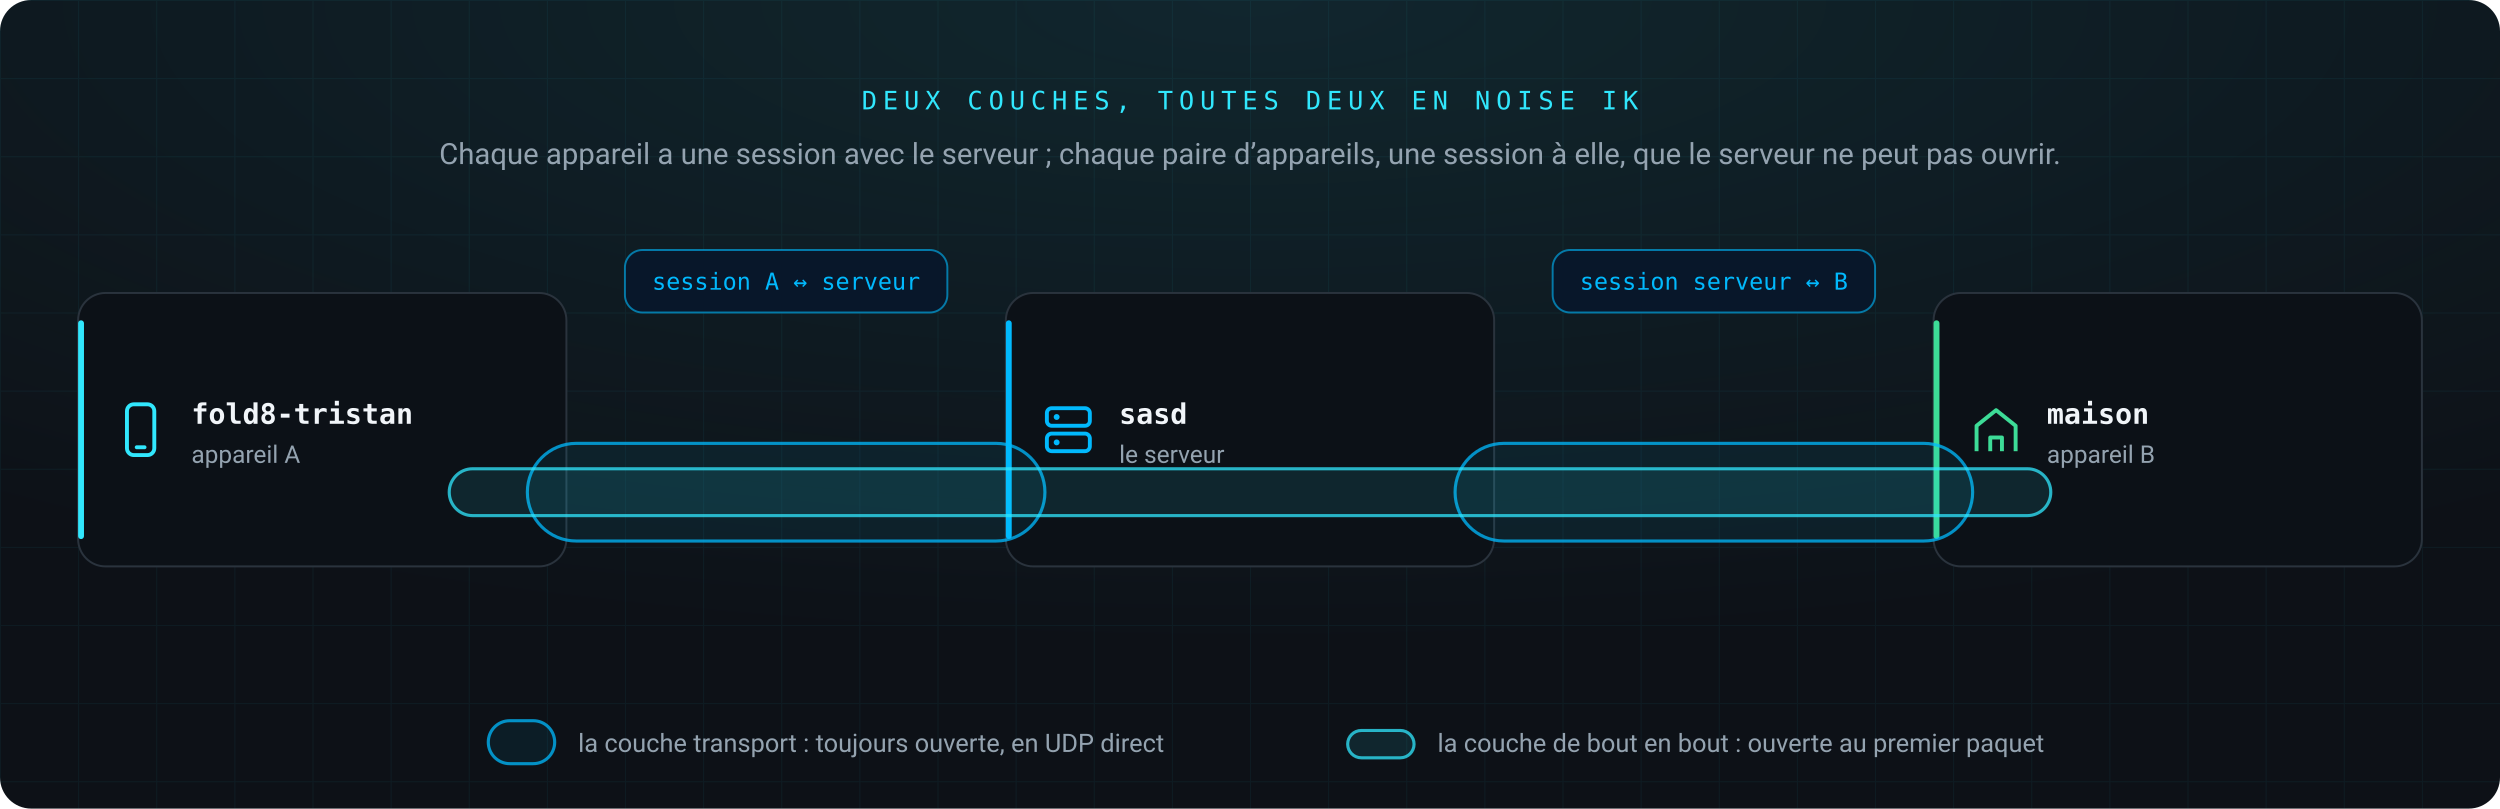
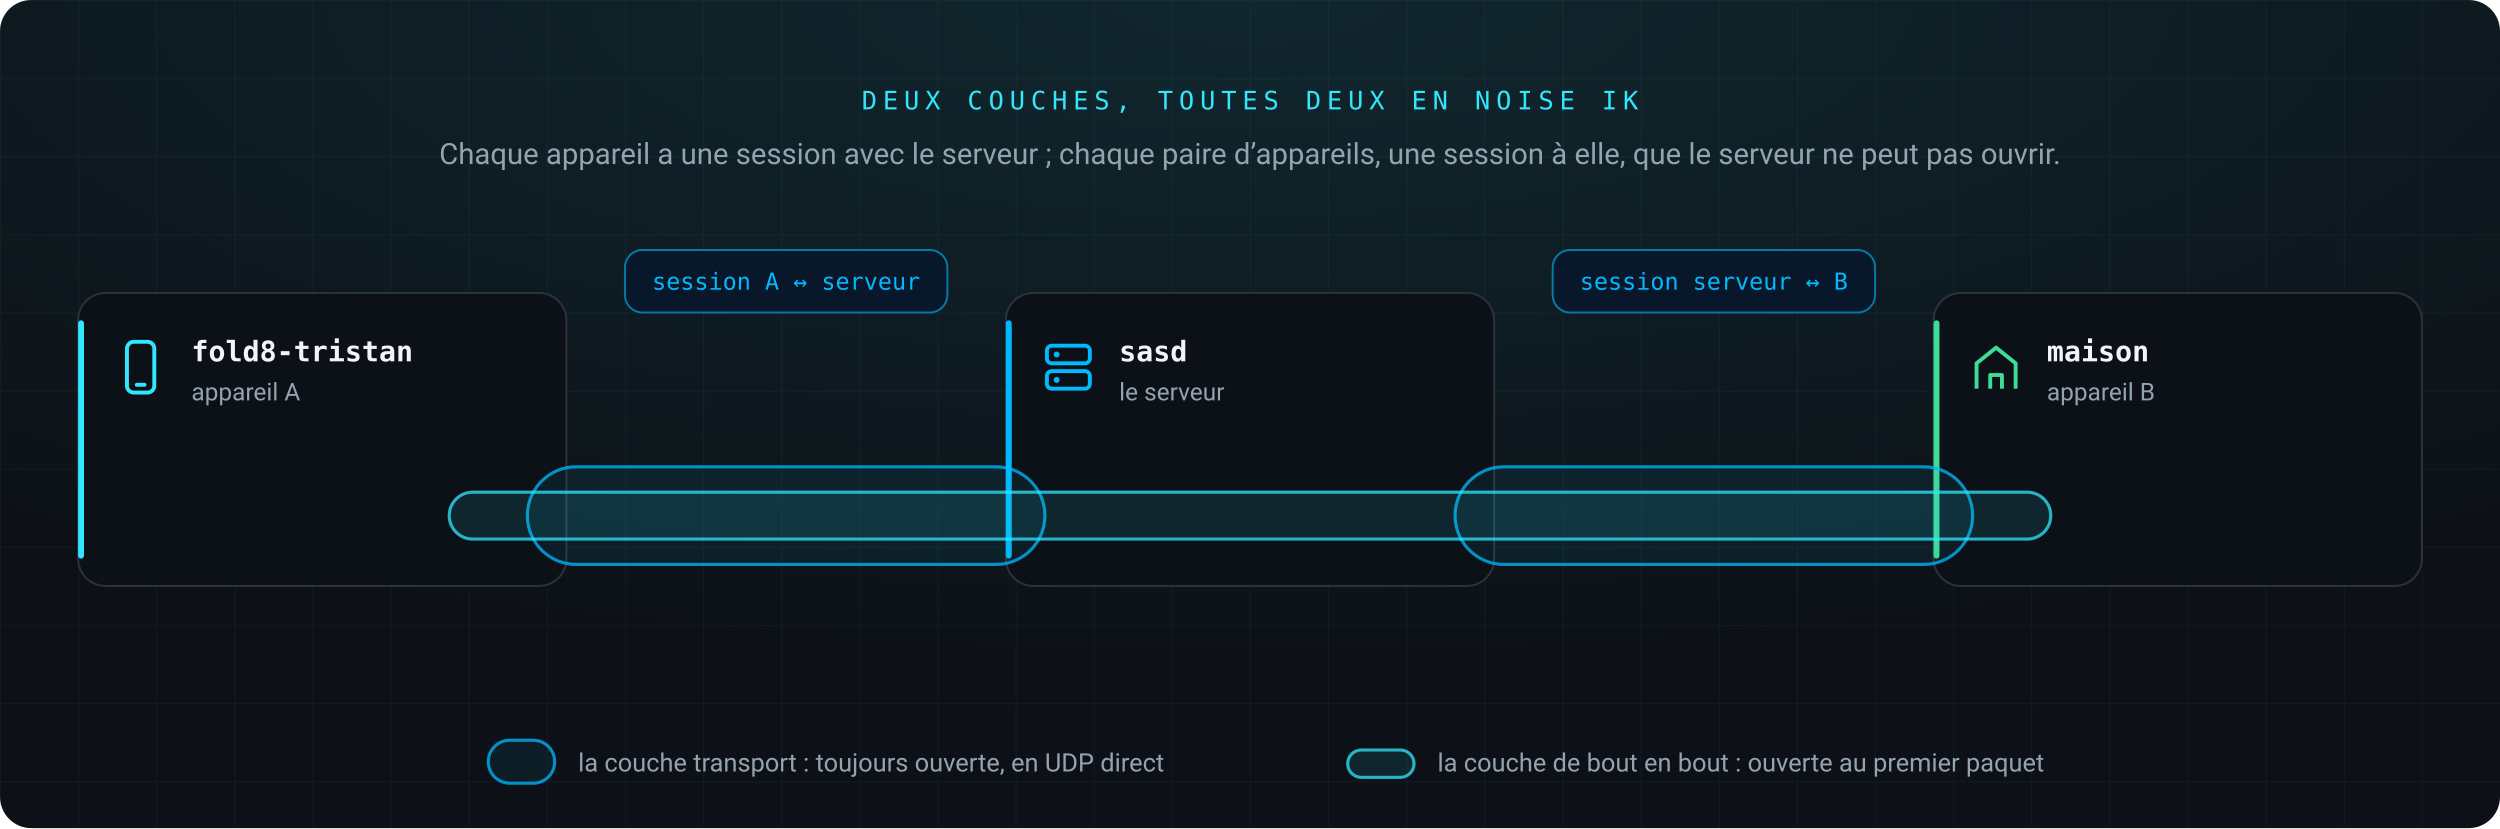
- <svg xmlns="http://www.w3.org/2000/svg" viewBox="0 0 1280 414" width="1280" height="414" role="img" aria-label="Les deux couches du protocole. Le téléphone fold8-tristan (A) et la maison (B) ont chacun une session Noise avec le serveur sasd, la couche transport, toujours ouverte en UDP direct. À l'intérieur, A et B ont leur propre session, de bout en bout, ouverte au premier paquet. Un paquet de A vers B voyage dans les deux : le serveur ouvre la trame de relais, lit le destinataire, et la remet à B sans pouvoir ouvrir la session A-B.">
+ <svg xmlns="http://www.w3.org/2000/svg" viewBox="0 0 1280 424" width="1280" height="424" role="img" aria-label="Les deux couches du protocole. Le téléphone fold8-tristan (A) et la maison (B) ont chacun une session Noise avec le serveur sasd, la couche transport, toujours ouverte en UDP direct. À l'intérieur, A et B ont leur propre session, de bout en bout, ouverte au premier paquet. Un paquet de A vers B voyage dans les deux : le serveur ouvre la trame de relais, lit le destinataire, et la remet à B sans pouvoir ouvrir la session A-B.">
  <defs>
    <filter id="halo" x="-50%" y="-50%" width="200%" height="200%">
      <feGaussianBlur stdDeviation="6" result="b" />
      <feMerge>
        <feMergeNode in="b" />
        <feMergeNode in="SourceGraphic" />
      </feMerge>
    </filter>
    <filter id="doux" x="-50%" y="-50%" width="200%" height="200%">
      <feGaussianBlur stdDeviation="3" result="b" />
      <feMerge>
        <feMergeNode in="b" />
        <feMergeNode in="SourceGraphic" />
      </feMerge>
    </filter>
    <filter id="flou" x="-50%" y="-50%" width="200%" height="200%">
      <feGaussianBlur stdDeviation="8" />
    </filter>
    <pattern id="grille" width="40" height="40" patternUnits="userSpaceOnUse">
      <path d="M40 0H0V40" fill="none" stroke="#31E7FD" stroke-opacity="0.05" />
    </pattern>
    <radialGradient id="lueur" cx="50%" cy="0%" r="80%">
      <stop offset="0" stop-color="#31E7FD" stop-opacity="0.10" />
      <stop offset="1" stop-color="#31E7FD" stop-opacity="0" />
    </radialGradient>
    <marker id="pCYAN" viewBox="0 0 10 10" refX="9" refY="5" markerWidth="7" markerHeight="7" orient="auto-start-reverse">
      <path d="M0 0.8 L9.2 5 L0 9.2 Z" fill="#31E7FD" />
    </marker>
    <marker id="pBLEU" viewBox="0 0 10 10" refX="9" refY="5" markerWidth="7" markerHeight="7" orient="auto-start-reverse">
      <path d="M0 0.8 L9.2 5 L0 9.2 Z" fill="#01B9FD" />
    </marker>
    <marker id="pVERT" viewBox="0 0 10 10" refX="9" refY="5" markerWidth="7" markerHeight="7" orient="auto-start-reverse">
      <path d="M0 0.8 L9.2 5 L0 9.2 Z" fill="#3DDC97" />
    </marker>
    <marker id="pROUGE" viewBox="0 0 10 10" refX="9" refY="5" markerWidth="7" markerHeight="7" orient="auto-start-reverse">
      <path d="M0 0.8 L9.2 5 L0 9.2 Z" fill="#FF5C63" />
    </marker>
    <marker id="pFIL" viewBox="0 0 10 10" refX="9" refY="5" markerWidth="7" markerHeight="7" orient="auto-start-reverse">
      <path d="M0 0.8 L9.2 5 L0 9.2 Z" fill="#2F3A47" />
    </marker>
    <marker id="pDISCRET" viewBox="0 0 10 10" refX="9" refY="5" markerWidth="7" markerHeight="7" orient="auto-start-reverse">
      <path d="M0 0.8 L9.2 5 L0 9.2 Z" fill="#5C6A7A" />
    </marker>
  </defs>
-   <rect width="1280" height="414" rx="16" fill="#0D1117" />
-   <rect width="1280" height="414" rx="16" fill="url(#grille)" />
-   <rect width="1280" height="414" rx="16" fill="url(#lueur)" />
+   <rect width="1280" height="424" rx="16" fill="#0D1117" />
+   <rect width="1280" height="424" rx="16" fill="url(#grille)" />
+   <rect width="1280" height="424" rx="16" fill="url(#lueur)" />
  <text x="640" y="56" font-family="ui-monospace,SFMono-Regular,Menlo,Consolas,monospace" font-size="13" font-weight="400" fill="#31E7FD" text-anchor="middle" letter-spacing="3">DEUX COUCHES, TOUTES DEUX EN NOISE IK</text>
  <text x="640" y="84" font-family="system-ui,-apple-system,Segoe UI,Roboto,Helvetica,Arial,sans-serif" font-size="15" font-weight="400" fill="#94A3B0" text-anchor="middle">Chaque appareil a une session avec le serveur ; chaque paire d’appareils, une session à elle, que le serveur ne peut pas ouvrir.</text>
  <g>
-     <rect x="40" y="150" width="250" height="140" rx="14" fill="#0C1117" stroke="#2A333D" />
-     <rect x="40" y="164" width="3" height="112" rx="1.5" fill="#31E7FD" />
-     <g transform="translate(58,206)">
+     <rect x="40" y="150" width="250" height="150" rx="14" fill="#0C1117" stroke="#2A333D" />
+     <rect x="40" y="164" width="3" height="122" rx="1.5" fill="#31E7FD" />
+     <g transform="translate(58,174)">
      <rect x="7" y="1" width="14" height="26" rx="3.5" fill="none" stroke="#31E7FD" stroke-width="2" />
      <path d="M12 23 H16" stroke="#31E7FD" stroke-width="2" stroke-linecap="round" />
    </g>
-     <text x="98" y="217" font-family="ui-monospace,SFMono-Regular,Menlo,Consolas,monospace" font-size="14.5" font-weight="700" fill="#F1F5F9" text-anchor="start">fold8-tristan</text>
-     <text x="98" y="237" font-family="system-ui,-apple-system,Segoe UI,Roboto,Helvetica,Arial,sans-serif" font-size="12.5" font-weight="400" fill="#94A3B0" text-anchor="start">appareil A</text>
+     <text x="98" y="185" font-family="ui-monospace,SFMono-Regular,Menlo,Consolas,monospace" font-size="14.5" font-weight="700" fill="#F1F5F9" text-anchor="start">fold8-tristan</text>
+     <text x="98" y="205" font-family="system-ui,-apple-system,Segoe UI,Roboto,Helvetica,Arial,sans-serif" font-size="12.5" font-weight="400" fill="#94A3B0" text-anchor="start">appareil A</text>
  </g>
  <g>
-     <rect x="515" y="150" width="250" height="140" rx="14" fill="#0C1117" stroke="#2A333D" />
-     <rect x="515" y="164" width="3" height="112" rx="1.5" fill="#01B9FD" />
-     <g transform="translate(533,206)">
+     <rect x="515" y="150" width="250" height="150" rx="14" fill="#0C1117" stroke="#2A333D" />
+     <rect x="515" y="164" width="3" height="122" rx="1.5" fill="#01B9FD" />
+     <g transform="translate(533,174)">
      <rect x="3" y="3" width="22" height="9" rx="2.5" fill="none" stroke="#01B9FD" stroke-width="2" />
      <rect x="3" y="16" width="22" height="9" rx="2.5" fill="none" stroke="#01B9FD" stroke-width="2" />
      <path d="M8 7.5h.01M8 20.5h.01" stroke="#01B9FD" stroke-width="3" stroke-linecap="round" />
    </g>
-     <text x="573" y="217" font-family="ui-monospace,SFMono-Regular,Menlo,Consolas,monospace" font-size="14.5" font-weight="700" fill="#F1F5F9" text-anchor="start">sasd</text>
-     <text x="573" y="237" font-family="system-ui,-apple-system,Segoe UI,Roboto,Helvetica,Arial,sans-serif" font-size="12.5" font-weight="400" fill="#94A3B0" text-anchor="start">le serveur</text>
+     <text x="573" y="185" font-family="ui-monospace,SFMono-Regular,Menlo,Consolas,monospace" font-size="14.5" font-weight="700" fill="#F1F5F9" text-anchor="start">sasd</text>
+     <text x="573" y="205" font-family="system-ui,-apple-system,Segoe UI,Roboto,Helvetica,Arial,sans-serif" font-size="12.5" font-weight="400" fill="#94A3B0" text-anchor="start">le serveur</text>
  </g>
  <g>
-     <rect x="990" y="150" width="250" height="140" rx="14" fill="#0C1117" stroke="#2A333D" />
-     <rect x="990" y="164" width="3" height="112" rx="1.5" fill="#3DDC97" />
-     <g transform="translate(1008,206)">
+     <rect x="990" y="150" width="250" height="150" rx="14" fill="#0C1117" stroke="#2A333D" />
+     <rect x="990" y="164" width="3" height="122" rx="1.5" fill="#3DDC97" />
+     <g transform="translate(1008,174)">
      <path d="M4 25 V12 L14 4 L24 12 V25 M11 25 V18 H17 V25" fill="none" stroke="#3DDC97" stroke-width="2" stroke-linejoin="round" />
    </g>
-     <text x="1048" y="217" font-family="ui-monospace,SFMono-Regular,Menlo,Consolas,monospace" font-size="14.5" font-weight="700" fill="#F1F5F9" text-anchor="start">maison</text>
-     <text x="1048" y="237" font-family="system-ui,-apple-system,Segoe UI,Roboto,Helvetica,Arial,sans-serif" font-size="12.5" font-weight="400" fill="#94A3B0" text-anchor="start">appareil B</text>
+     <text x="1048" y="185" font-family="ui-monospace,SFMono-Regular,Menlo,Consolas,monospace" font-size="14.5" font-weight="700" fill="#F1F5F9" text-anchor="start">maison</text>
+     <text x="1048" y="205" font-family="system-ui,-apple-system,Segoe UI,Roboto,Helvetica,Arial,sans-serif" font-size="12.5" font-weight="400" fill="#94A3B0" text-anchor="start">appareil B</text>
  </g>
-   <rect x="270" y="227" width="265" height="50" rx="25" fill="#01B9FD" fill-opacity="0.07" stroke="#01B9FD" stroke-opacity="0.75" stroke-width="1.6" />
-   <rect x="745" y="227" width="265" height="50" rx="25" fill="#01B9FD" fill-opacity="0.07" stroke="#01B9FD" stroke-opacity="0.75" stroke-width="1.6" />
-   <rect x="230" y="240" width="820" height="24" rx="12" fill="#31E7FD" fill-opacity="0.1" stroke="#31E7FD" stroke-opacity="0.75" stroke-width="1.6" />
+   <rect x="270" y="239" width="265" height="50" rx="25" fill="#01B9FD" fill-opacity="0.07" stroke="#01B9FD" stroke-opacity="0.75" stroke-width="1.6" />
+   <rect x="745" y="239" width="265" height="50" rx="25" fill="#01B9FD" fill-opacity="0.07" stroke="#01B9FD" stroke-opacity="0.75" stroke-width="1.6" />
+   <rect x="230" y="252" width="820" height="24" rx="12" fill="#31E7FD" fill-opacity="0.1" stroke="#31E7FD" stroke-opacity="0.75" stroke-width="1.6" />
  <rect x="319.96" y="128" width="165.08" height="32" rx="9" fill="#08172A" stroke="#01B9FD" stroke-opacity="0.6" />
  <text x="402.5" y="148.32" font-family="ui-monospace,SFMono-Regular,Menlo,Consolas,monospace" font-size="12" font-weight="400" fill="#01B9FD" text-anchor="middle">session A ↔ serveur</text>
  <rect x="794.96" y="128" width="165.08" height="32" rx="9" fill="#08172A" stroke="#01B9FD" stroke-opacity="0.6" />
  <text x="877.5" y="148.32" font-family="ui-monospace,SFMono-Regular,Menlo,Consolas,monospace" font-size="12" font-weight="400" fill="#01B9FD" text-anchor="middle">session serveur ↔ B</text>
  <g opacity="0">
    <animate attributeName="opacity" dur="8s" repeatCount="indefinite" keyTimes="0;0.035;0.05;0.25;0.265;1" values="0;0;1;1;0;0" />
    <g filter="url(#halo)">
      <rect x="-26" y="-19" width="52" height="38" rx="10" fill="#0D1117" stroke="#01B9FD" stroke-width="2" />
      <rect x="-15" y="-10" width="30" height="20" rx="6" fill="#0A2A33" stroke="#31E7FD" stroke-width="1.8" />
      <g transform="translate(-6,-7) scale(0.44)">
        <rect x="5" y="12" width="18" height="14" rx="3" fill="none" stroke="#31E7FD" stroke-width="2" />
        <path d="M9 12 V8 A5 5 0 0 1 19 8 V12" fill="none" stroke="#31E7FD" stroke-width="2" />
        <path d="M14 17 V21" stroke="#31E7FD" stroke-width="2" stroke-linecap="round" />
      </g>
-       <animateMotion dur="8s" repeatCount="indefinite" path="M 260 252 H 545" calcMode="linear" keyTimes="0;0.05;0.25;1" keyPoints="0;0;1;1" />
+       <animateMotion dur="8s" repeatCount="indefinite" path="M 260 264 H 545" calcMode="linear" keyTimes="0;0.05;0.25;1" keyPoints="0;0;1;1" />
    </g>
  </g>
  <g opacity="0">
    <animate attributeName="opacity" dur="8s" repeatCount="indefinite" keyTimes="0;0.235;0.25;0.35;0.365;1" values="0;0;1;1;0;0" />
    <g filter="url(#halo)">
      <rect x="-15" y="-10" width="30" height="20" rx="6" fill="#0A2A33" stroke="#31E7FD" stroke-width="1.8" />
      <g transform="translate(-6,-7) scale(0.44)">
        <rect x="5" y="12" width="18" height="14" rx="3" fill="none" stroke="#31E7FD" stroke-width="2" />
        <path d="M9 12 V8 A5 5 0 0 1 19 8 V12" fill="none" stroke="#31E7FD" stroke-width="2" />
        <path d="M14 17 V21" stroke="#31E7FD" stroke-width="2" stroke-linecap="round" />
      </g>
-       <animateMotion dur="8s" repeatCount="indefinite" path="M 545 252 H 735" calcMode="linear" keyTimes="0;0.25;0.35;1" keyPoints="0;0;1;1" />
+       <animateMotion dur="8s" repeatCount="indefinite" path="M 545 264 H 735" calcMode="linear" keyTimes="0;0.25;0.35;1" keyPoints="0;0;1;1" />
    </g>
  </g>
  <g opacity="0">
    <animate attributeName="opacity" dur="8s" repeatCount="indefinite" keyTimes="0;0.335;0.35;0.55;0.565;1" values="0;0;1;1;0;0" />
    <g filter="url(#halo)">
      <rect x="-26" y="-19" width="52" height="38" rx="10" fill="#0D1117" stroke="#01B9FD" stroke-width="2" />
      <rect x="-15" y="-10" width="30" height="20" rx="6" fill="#0A2A33" stroke="#31E7FD" stroke-width="1.8" />
      <g transform="translate(-6,-7) scale(0.44)">
        <rect x="5" y="12" width="18" height="14" rx="3" fill="none" stroke="#31E7FD" stroke-width="2" />
        <path d="M9 12 V8 A5 5 0 0 1 19 8 V12" fill="none" stroke="#31E7FD" stroke-width="2" />
        <path d="M14 17 V21" stroke="#31E7FD" stroke-width="2" stroke-linecap="round" />
      </g>
-       <animateMotion dur="8s" repeatCount="indefinite" path="M 735 252 H 1020" calcMode="linear" keyTimes="0;0.35;0.55;1" keyPoints="0;0;1;1" />
+       <animateMotion dur="8s" repeatCount="indefinite" path="M 735 264 H 1020" calcMode="linear" keyTimes="0;0.35;0.55;1" keyPoints="0;0;1;1" />
    </g>
  </g>
  <g opacity="0">
    <animate attributeName="opacity" dur="8s" repeatCount="indefinite" keyTimes="0;0.435;0.45;0.65;0.665;1" values="0;0;1;1;0;0" />
    <g filter="url(#halo)">
      <rect x="-26" y="-19" width="52" height="38" rx="10" fill="#0D1117" stroke="#01B9FD" stroke-width="2" />
      <rect x="-15" y="-10" width="30" height="20" rx="6" fill="#0A2A33" stroke="#31E7FD" stroke-width="1.8" />
      <g transform="translate(-6,-7) scale(0.44)">
        <rect x="5" y="12" width="18" height="14" rx="3" fill="none" stroke="#31E7FD" stroke-width="2" />
        <path d="M9 12 V8 A5 5 0 0 1 19 8 V12" fill="none" stroke="#31E7FD" stroke-width="2" />
        <path d="M14 17 V21" stroke="#31E7FD" stroke-width="2" stroke-linecap="round" />
      </g>
-       <animateMotion dur="8s" repeatCount="indefinite" path="M 260 252 H 545" calcMode="linear" keyTimes="0;0.45;0.65;1" keyPoints="0;0;1;1" />
+       <animateMotion dur="8s" repeatCount="indefinite" path="M 260 264 H 545" calcMode="linear" keyTimes="0;0.45;0.65;1" keyPoints="0;0;1;1" />
    </g>
  </g>
  <g opacity="0">
    <animate attributeName="opacity" dur="8s" repeatCount="indefinite" keyTimes="0;0.635;0.65;0.75;0.765;1" values="0;0;1;1;0;0" />
    <g filter="url(#halo)">
      <rect x="-15" y="-10" width="30" height="20" rx="6" fill="#0A2A33" stroke="#31E7FD" stroke-width="1.8" />
      <g transform="translate(-6,-7) scale(0.44)">
        <rect x="5" y="12" width="18" height="14" rx="3" fill="none" stroke="#31E7FD" stroke-width="2" />
        <path d="M9 12 V8 A5 5 0 0 1 19 8 V12" fill="none" stroke="#31E7FD" stroke-width="2" />
        <path d="M14 17 V21" stroke="#31E7FD" stroke-width="2" stroke-linecap="round" />
      </g>
-       <animateMotion dur="8s" repeatCount="indefinite" path="M 545 252 H 735" calcMode="linear" keyTimes="0;0.65;0.75;1" keyPoints="0;0;1;1" />
+       <animateMotion dur="8s" repeatCount="indefinite" path="M 545 264 H 735" calcMode="linear" keyTimes="0;0.65;0.75;1" keyPoints="0;0;1;1" />
    </g>
  </g>
  <g opacity="0">
    <animate attributeName="opacity" dur="8s" repeatCount="indefinite" keyTimes="0;0.735;0.75;0.95;0.965;1" values="0;0;1;1;0;0" />
    <g filter="url(#halo)">
      <rect x="-26" y="-19" width="52" height="38" rx="10" fill="#0D1117" stroke="#01B9FD" stroke-width="2" />
      <rect x="-15" y="-10" width="30" height="20" rx="6" fill="#0A2A33" stroke="#31E7FD" stroke-width="1.8" />
      <g transform="translate(-6,-7) scale(0.44)">
        <rect x="5" y="12" width="18" height="14" rx="3" fill="none" stroke="#31E7FD" stroke-width="2" />
        <path d="M9 12 V8 A5 5 0 0 1 19 8 V12" fill="none" stroke="#31E7FD" stroke-width="2" />
        <path d="M14 17 V21" stroke="#31E7FD" stroke-width="2" stroke-linecap="round" />
      </g>
-       <animateMotion dur="8s" repeatCount="indefinite" path="M 735 252 H 1020" calcMode="linear" keyTimes="0;0.75;0.95;1" keyPoints="0;0;1;1" />
+       <animateMotion dur="8s" repeatCount="indefinite" path="M 735 264 H 1020" calcMode="linear" keyTimes="0;0.75;0.95;1" keyPoints="0;0;1;1" />
    </g>
  </g>
  <g opacity="0">
    <animate attributeName="opacity" dur="8s" repeatCount="indefinite" keyTimes="0;0.23;0.25;0.35;0.37;1" values="0;0;1;1;0;0" />
-     <rect x="447.66" y="308" width="384.68" height="32" rx="9" fill="#08172A" stroke="#01B9FD" stroke-opacity="0.6" />
-     <text x="640" y="328.32" font-family="ui-monospace,SFMono-Regular,Menlo,Consolas,monospace" font-size="12" font-weight="400" fill="#01B9FD" text-anchor="middle">le serveur ouvre la trame, lit « vers B », relaie</text>
+     <rect x="447.66" y="318" width="384.68" height="32" rx="9" fill="#08172A" stroke="#01B9FD" stroke-opacity="0.6" />
+     <text x="640" y="338.32" font-family="ui-monospace,SFMono-Regular,Menlo,Consolas,monospace" font-size="12" font-weight="400" fill="#01B9FD" text-anchor="middle">le serveur ouvre la trame, lit « vers B », relaie</text>
  </g>
  <g opacity="0">
    <animate attributeName="opacity" dur="8s" repeatCount="indefinite" keyTimes="0;0.63;0.65;0.75;0.77;1" values="0;0;1;1;0;0" />
-     <rect x="447.66" y="308" width="384.68" height="32" rx="9" fill="#08172A" stroke="#01B9FD" stroke-opacity="0.6" />
-     <text x="640" y="328.32" font-family="ui-monospace,SFMono-Regular,Menlo,Consolas,monospace" font-size="12" font-weight="400" fill="#01B9FD" text-anchor="middle">le serveur ouvre la trame, lit « vers B », relaie</text>
+     <rect x="447.66" y="318" width="384.68" height="32" rx="9" fill="#08172A" stroke="#01B9FD" stroke-opacity="0.6" />
+     <text x="640" y="338.32" font-family="ui-monospace,SFMono-Regular,Menlo,Consolas,monospace" font-size="12" font-weight="400" fill="#01B9FD" text-anchor="middle">le serveur ouvre la trame, lit « vers B », relaie</text>
  </g>
-   <g transform="translate(0,382)">
+   <g transform="translate(0,392)">
    <rect x="250" y="-13" width="34" height="22" rx="11" fill="#01B9FD" fill-opacity="0.07" stroke="#01B9FD" stroke-opacity="0.75" stroke-width="1.6" />
    <text x="296" y="3" font-family="system-ui,-apple-system,Segoe UI,Roboto,Helvetica,Arial,sans-serif" font-size="13" font-weight="400" fill="#94A3B0" text-anchor="start">la couche transport : toujours ouverte, en UDP direct</text>
    <rect x="690" y="-8" width="34" height="14" rx="7" fill="#31E7FD" fill-opacity="0.1" stroke="#31E7FD" stroke-opacity="0.75" stroke-width="1.6" />
    <text x="736" y="3" font-family="system-ui,-apple-system,Segoe UI,Roboto,Helvetica,Arial,sans-serif" font-size="13" font-weight="400" fill="#94A3B0" text-anchor="start">la couche de bout en bout : ouverte au premier paquet</text>
  </g>
</svg>
